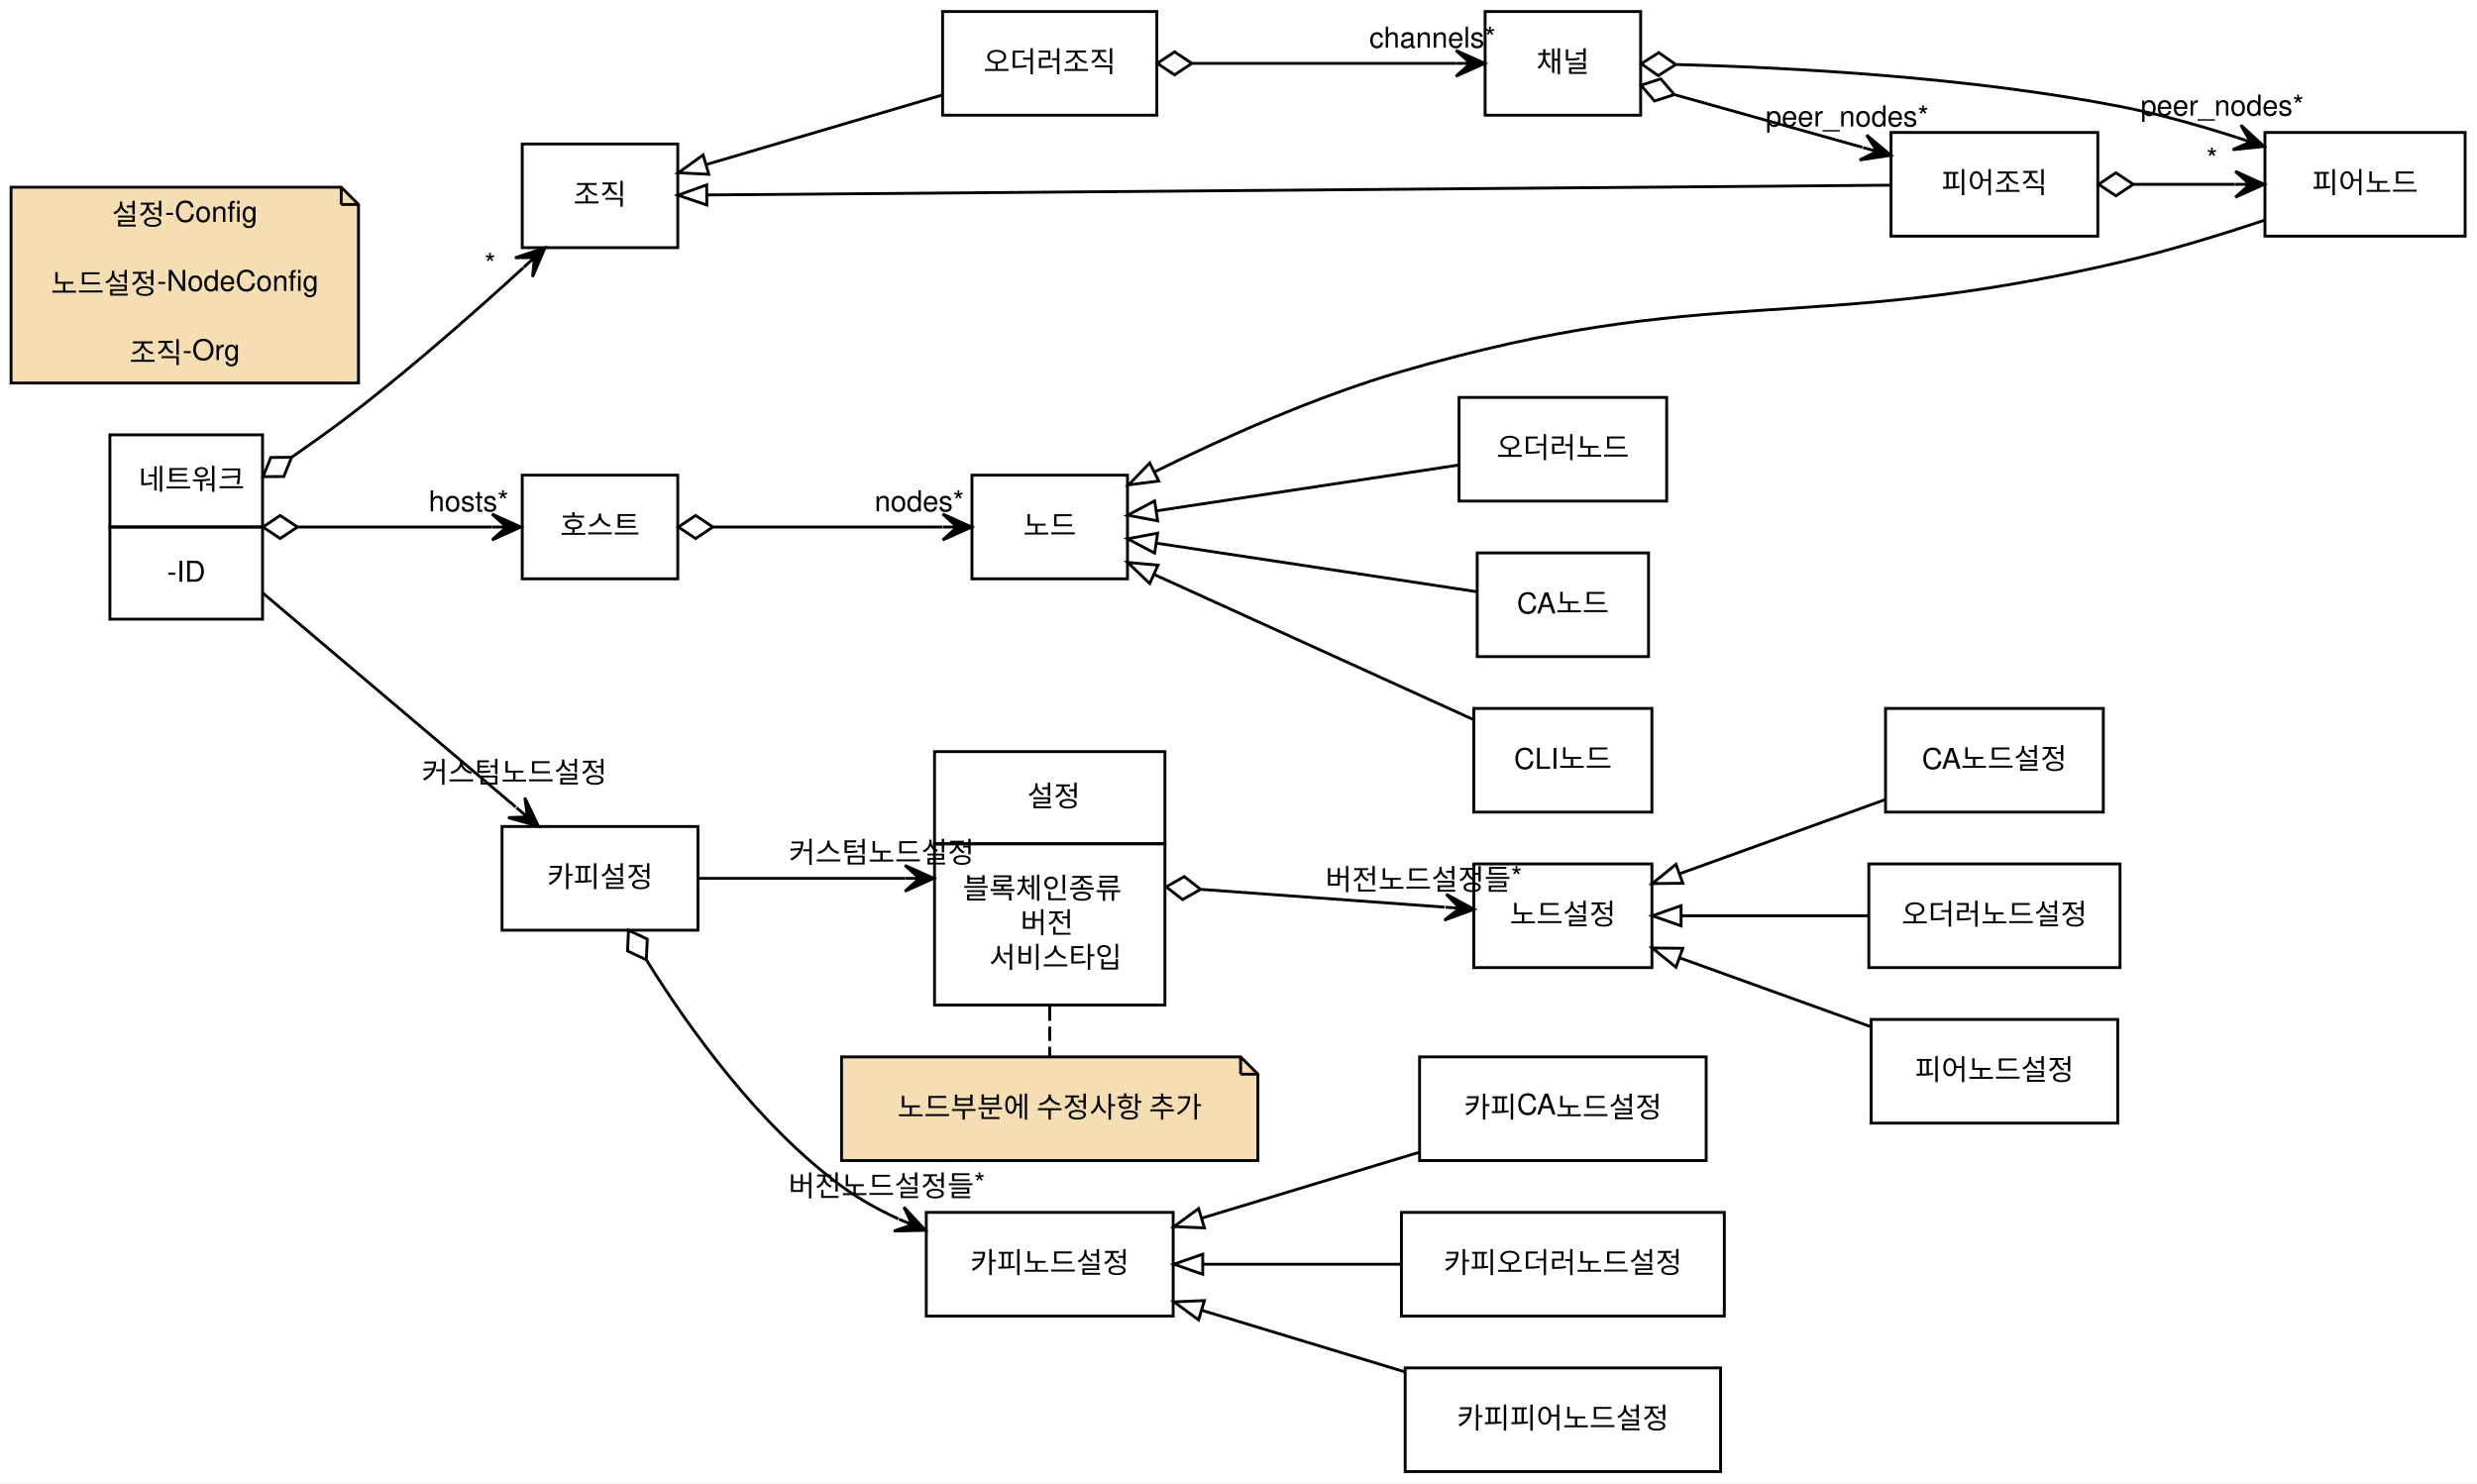
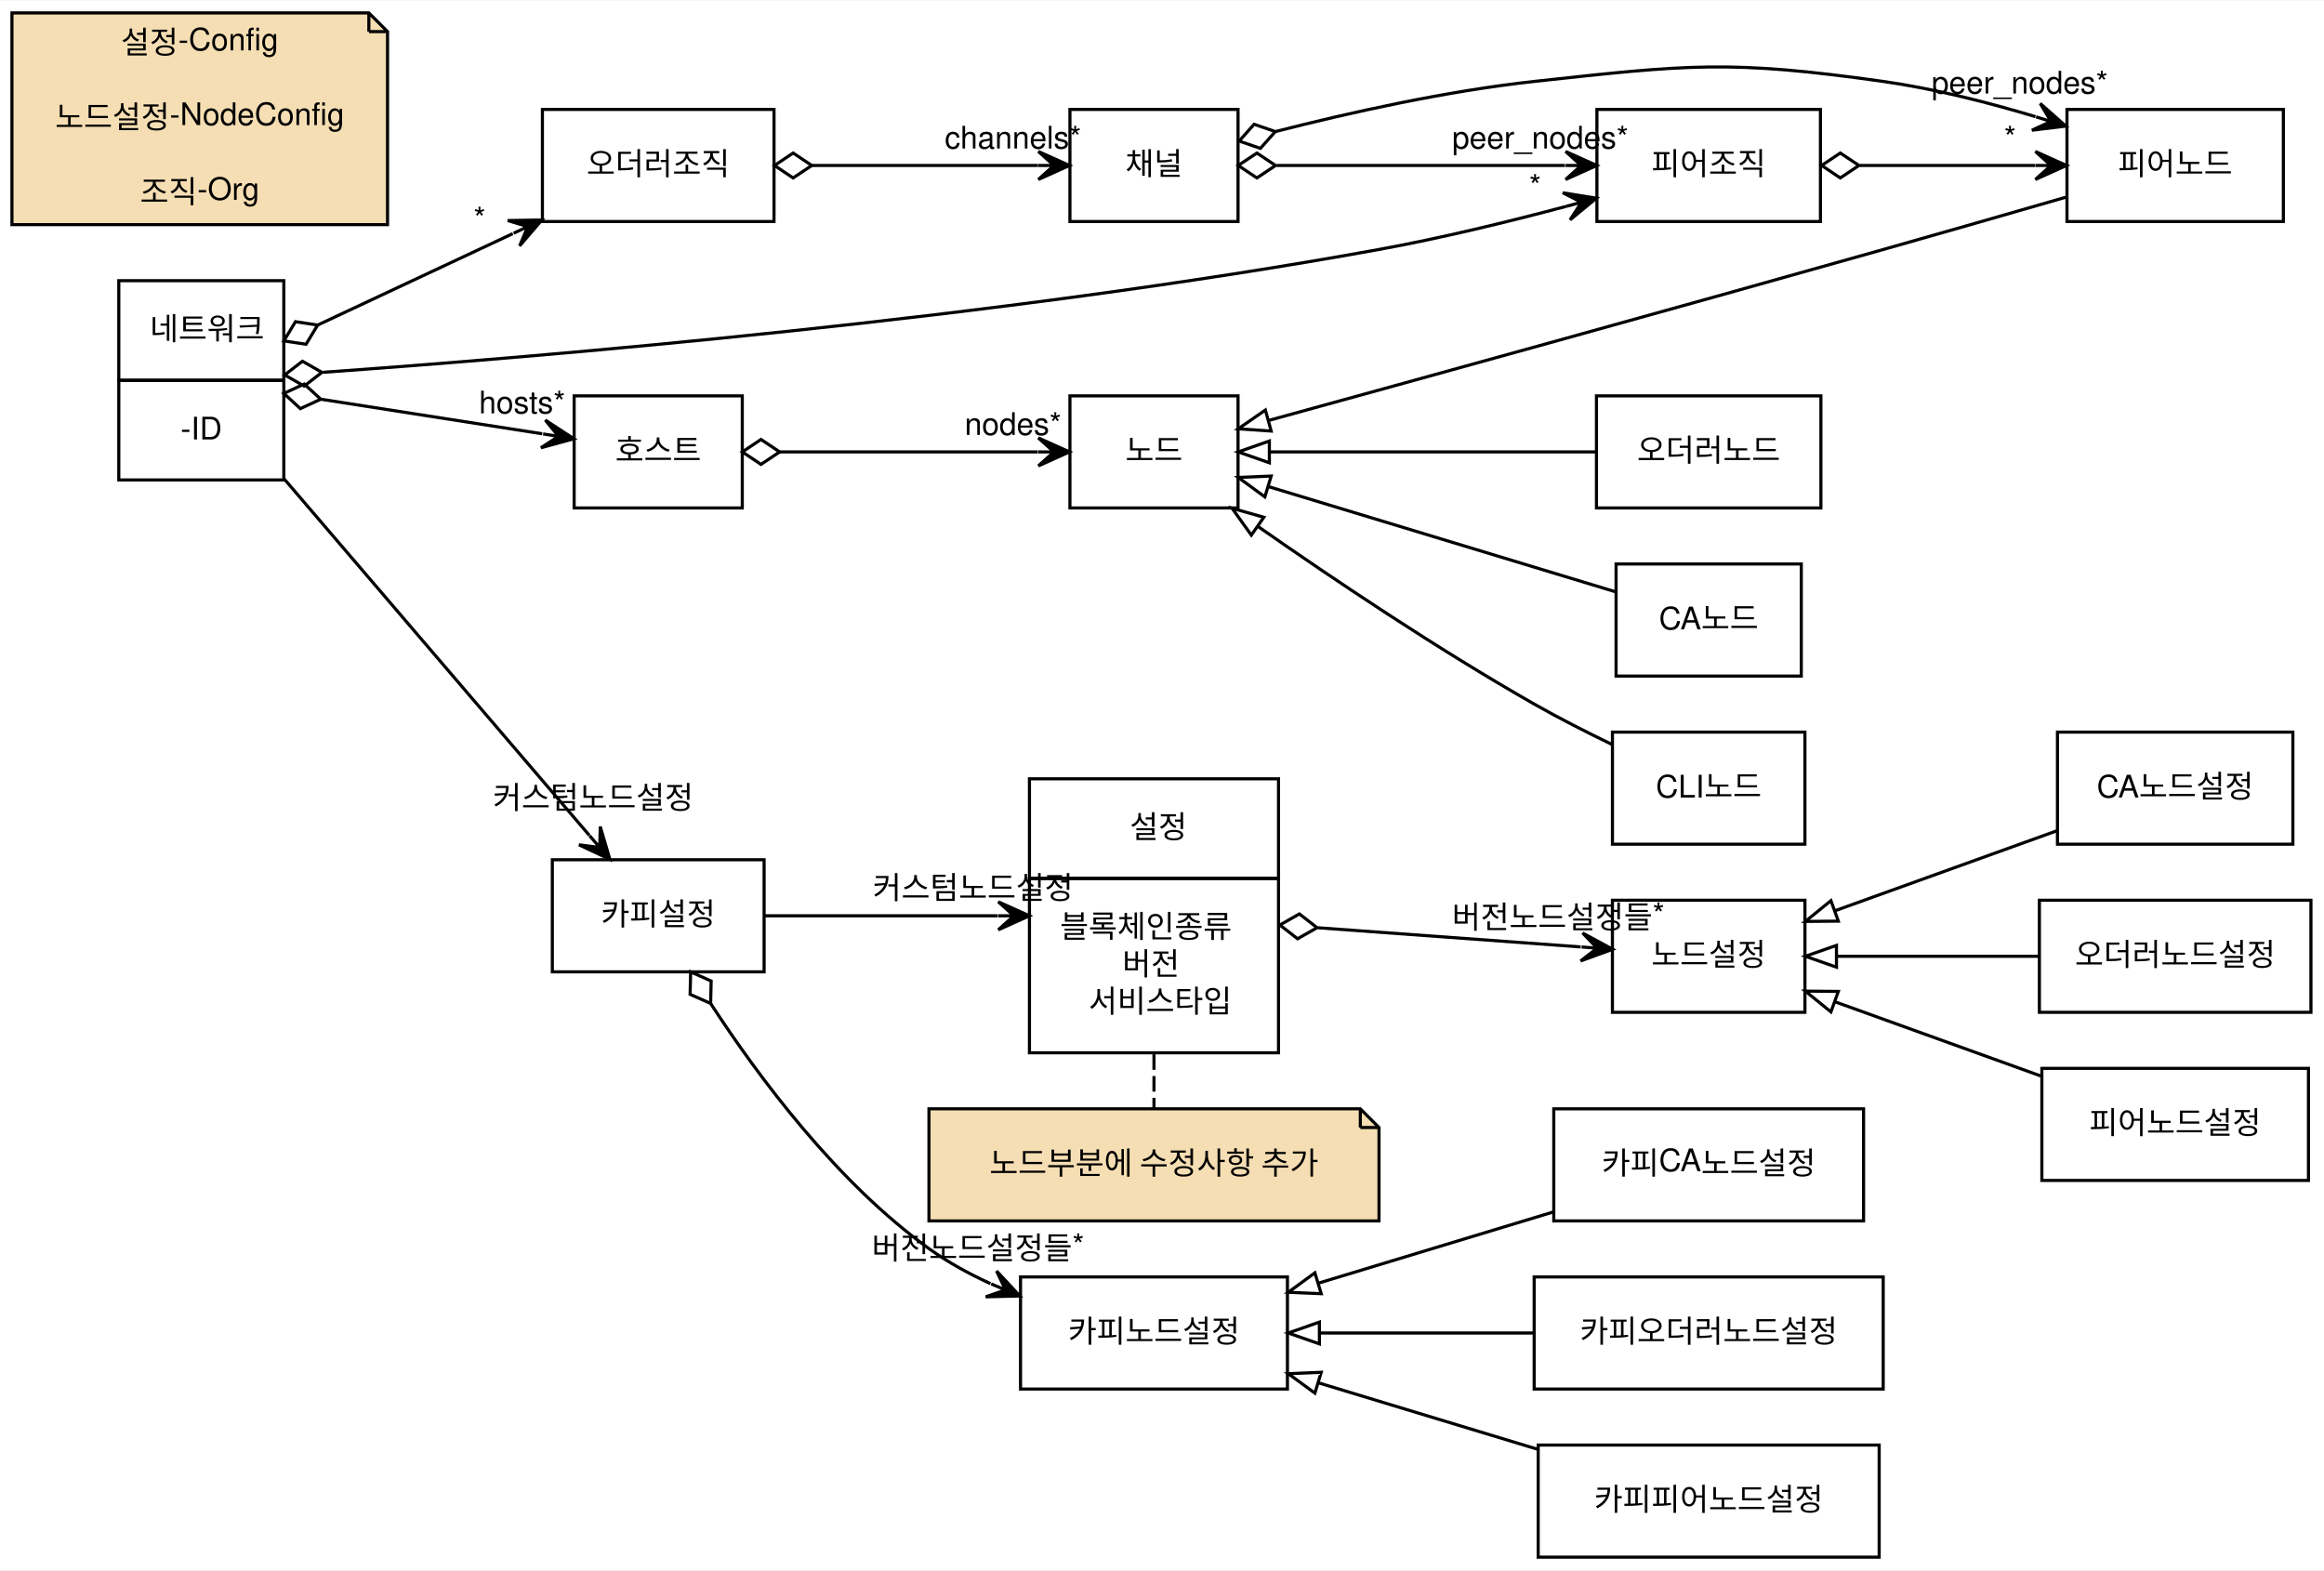
- <svg xmlns="http://www.w3.org/2000/svg" width="860pt" height="515pt" viewBox="0.00 0.00 860.01 515.00">
-   <g id="graph0" class="graph" transform="scale(1 1) rotate(0) translate(4 511)">
-     <polygon fill="#ffffff" stroke="transparent" points="-4,4 -4,-511 856.013,-511 856.013,4 -4,4" />
+ <svg xmlns="http://www.w3.org/2000/svg" width="746pt" height="504pt" viewBox="0.00 0.00 746.45 504.00">
+   <g id="graph0" class="graph" transform="scale(1 1) rotate(0) translate(4 500)">
+     <polygon fill="#ffffff" stroke="transparent" points="-4,4 -4,-500 742.45,-500 742.45,4 -4,4" />
    <g id="node1" class="node">
-       <polygon fill="none" stroke="#000000" points="34.158,-328 34.158,-360 87.158,-360 87.158,-328 34.158,-328" />
-       <text text-anchor="start" x="44.109" y="-341" font-family="Helvetica,sans-Serif" font-size="10.00" fill="#000000">네트워크</text>
-       <polygon fill="none" stroke="#000000" points="34.158,-296 34.158,-328 87.158,-328 87.158,-296 34.158,-296" />
-       <text text-anchor="start" x="53.995" y="-309" font-family="Helvetica,sans-Serif" font-size="10.00" fill="#000000">-ID</text>
+       <polygon fill="none" stroke="#000000" points="34.158,-378 34.158,-410 87.158,-410 87.158,-378 34.158,-378" />
+       <text text-anchor="start" x="44.109" y="-391" font-family="Helvetica,sans-Serif" font-size="10.00" fill="#000000">네트워크</text>
+       <polygon fill="none" stroke="#000000" points="34.158,-346 34.158,-378 87.158,-378 87.158,-346 34.158,-346" />
+       <text text-anchor="start" x="53.995" y="-359" font-family="Helvetica,sans-Serif" font-size="10.00" fill="#000000">-ID</text>
    </g>
    <g id="node2" class="node">
-       <polygon fill="none" stroke="#000000" points="231.321,-461 177.321,-461 177.321,-425 231.321,-425 231.321,-461" />
-       <text text-anchor="middle" x="204.321" y="-440" font-family="Helvetica,sans-Serif" font-size="10.00" fill="#000000">조직</text>
+       <polygon fill="none" stroke="#000000" points="244.609,-465 170.218,-465 170.218,-429 244.609,-429 244.609,-465" />
+       <text text-anchor="middle" x="207.413" y="-444" font-family="Helvetica,sans-Serif" font-size="10.00" fill="#000000">오더러조직</text>
+     </g>
+     <g id="edge1" class="edge">
+       <path fill="none" stroke="#000000" d="M98.156,-395.805C117.246,-404.75 140.548,-415.669 160.721,-425.121" />
+       <polygon fill="none" stroke="#000000" points="98.033,-395.747 90.903,-396.824 87.167,-390.656 94.297,-389.579 98.033,-395.747" />
+       <polygon fill="#000000" stroke="#000000" points="170.041,-429.488 159.076,-429.32 165.513,-427.366 160.985,-425.245 160.985,-425.245 160.985,-425.245 165.513,-427.366 162.895,-421.17 170.041,-429.488 170.041,-429.488" />
+       <text text-anchor="middle" x="150.041" y="-426.451" font-family="Helvetica,sans-Serif" font-size="10.00" fill="#000000">*</text>
+     </g>
+     <g id="node3" class="node">
+       <polygon fill="none" stroke="#000000" points="580.713,-465 508.915,-465 508.915,-429 580.713,-429 580.713,-465" />
+       <text text-anchor="middle" x="544.814" y="-444" font-family="Helvetica,sans-Serif" font-size="10.00" fill="#000000">피어조직</text>
+     </g>
+     <g id="edge2" class="edge">
+       <path fill="none" stroke="#000000" d="M99.818,-380.578C169.038,-385.482 316.221,-397.708 438.787,-420 458.747,-423.63 480.507,-428.931 499.091,-433.877" />
+       <polygon fill="none" stroke="#000000" points="99.405,-380.55 93.143,-384.125 87.434,-379.72 93.696,-376.144 99.405,-380.55" />
+       <polygon fill="#000000" stroke="#000000" points="508.775,-436.497 497.947,-438.229 503.948,-435.191 499.122,-433.885 499.122,-433.885 499.122,-433.885 503.948,-435.191 500.297,-429.541 508.775,-436.497 508.775,-436.497" />
+       <text text-anchor="middle" x="489.07" y="-436.921" font-family="Helvetica,sans-Serif" font-size="10.00" fill="#000000">*</text>
+     </g>
+     <g id="node6" class="node">
+       <polygon fill="none" stroke="#000000" points="234.413,-373 180.413,-373 180.413,-337 234.413,-337 234.413,-373" />
+       <text text-anchor="middle" x="207.413" y="-352" font-family="Helvetica,sans-Serif" font-size="10.00" fill="#000000">호스트</text>
+     </g>
+     <g id="edge7" class="edge">
+       <path fill="none" stroke="#000000" d="M99.076,-371.921C121.078,-368.485 148.443,-364.211 170.165,-360.818" />
+       <polygon fill="none" stroke="#000000" points="99.023,-371.93 93.712,-376.808 87.167,-373.781 92.478,-368.903 99.023,-371.93" />
+       <polygon fill="#000000" stroke="#000000" points="180.327,-359.231 171.141,-365.22 175.387,-360.002 170.447,-360.774 170.447,-360.774 170.447,-360.774 175.387,-360.002 169.752,-356.328 180.327,-359.231 180.327,-359.231" />
+       <text text-anchor="middle" x="163.722" y="-367.379" font-family="Helvetica,sans-Serif" font-size="10.00" fill="#000000">hosts*</text>
+     </g>
+     <g id="node9" class="node">
+       <polygon fill="none" stroke="#000000" points="241.423,-224 173.405,-224 173.405,-188 241.423,-188 241.423,-224" />
+       <text text-anchor="middle" x="207.413" y="-203" font-family="Helvetica,sans-Serif" font-size="10.00" fill="#000000">카피설정</text>
+     </g>
+     <g id="edge9" class="edge">
+       <path fill="none" stroke="#000000" d="M87.167,-346.452C115.368,-313.513 159.07,-262.467 185.296,-231.834" />
+       <polygon fill="#000000" stroke="#000000" points="191.885,-224.138 188.8,-234.661 188.633,-227.936 185.382,-231.734 185.382,-231.734 185.382,-231.734 188.633,-227.936 181.963,-228.807 191.885,-224.138 191.885,-224.138" />
+       <text text-anchor="middle" x="186.518" y="-240.404" font-family="Helvetica,sans-Serif" font-size="10.00" fill="#000000">커스텀노드설정</text>
+     </g>
+     <g id="node5" class="node">
+       <polygon fill="none" stroke="#000000" points="393.649,-465 339.649,-465 339.649,-429 393.649,-429 393.649,-465" />
+       <text text-anchor="middle" x="366.649" y="-444" font-family="Helvetica,sans-Serif" font-size="10.00" fill="#000000">채널</text>
+     </g>
+     <g id="edge4" class="edge">
+       <path fill="none" stroke="#000000" d="M256.824,-447C280.249,-447 307.77,-447 329.402,-447" />
+       <polygon fill="none" stroke="#000000" points="256.747,-447 250.747,-451 244.747,-447 250.747,-443 256.747,-447" />
+       <polygon fill="#000000" stroke="#000000" points="339.504,-447 329.504,-451.5 334.504,-447 329.504,-447 329.504,-447 329.504,-447 334.504,-447 329.504,-442.5 339.504,-447 339.504,-447" />
+       <text text-anchor="middle" x="321.378" y="-452.452" font-family="Helvetica,sans-Serif" font-size="10.00" fill="#000000">channels*</text>
+     </g>
+     <g id="node4" class="node">
+       <polygon fill="none" stroke="#000000" points="729.395,-465 659.896,-465 659.896,-429 729.395,-429 729.395,-465" />
+       <text text-anchor="middle" x="694.645" y="-444" font-family="Helvetica,sans-Serif" font-size="10.00" fill="#000000">피어노드</text>
    </g>
    <g id="edge3" class="edge">
-       <path fill="none" stroke="#000000" d="M97.256,-352.224C105.003,-357.575 113.028,-363.341 120.316,-369 140.237,-384.467 161.547,-403.268 177.719,-418.048" />
-       <polygon fill="none" stroke="#000000" points="97.242,-352.214 90.031,-352.151 87.316,-345.471 94.527,-345.534 97.242,-352.214" />
-       <polygon fill="#000000" stroke="#000000" points="185.216,-424.949 174.811,-421.488 181.537,-421.563 177.858,-418.177 177.858,-418.177 177.858,-418.177 181.537,-421.563 180.906,-414.866 185.216,-424.949 185.216,-424.949" />
-       <text text-anchor="middle" x="166.155" y="-415.893" font-family="Helvetica,sans-Serif" font-size="10.00" fill="#000000">*</text>
+       <path fill="none" stroke="#000000" d="M593.368,-447C611.452,-447 631.884,-447 649.637,-447" />
+       <polygon fill="none" stroke="#000000" points="593.084,-447 587.084,-451 581.084,-447 587.084,-443 593.084,-447" />
+       <polygon fill="#000000" stroke="#000000" points="659.741,-447 649.741,-451.5 654.741,-447 649.741,-447 649.741,-447 649.741,-447 654.741,-447 649.741,-442.5 659.741,-447 659.741,-447" />
+       <text text-anchor="middle" x="641.615" y="-452.452" font-family="Helvetica,sans-Serif" font-size="10.00" fill="#000000">*</text>
+     </g>
+     <g id="edge5" class="edge">
+       <path fill="none" stroke="#000000" d="M406.092,-447C433.443,-447 469.966,-447 498.67,-447" />
+       <polygon fill="none" stroke="#000000" points="405.708,-447 399.708,-451 393.708,-447 399.709,-443 405.708,-447" />
+       <polygon fill="#000000" stroke="#000000" points="508.86,-447 498.86,-451.5 503.86,-447 498.86,-447 498.86,-447 498.86,-447 503.86,-447 498.86,-442.5 508.86,-447 508.86,-447" />
+       <text text-anchor="middle" x="490.734" y="-452.452" font-family="Helvetica,sans-Serif" font-size="10.00" fill="#000000">peer_nodes*</text>
+     </g>
+     <g id="edge6" class="edge">
+       <path fill="none" stroke="#000000" d="M405.733,-457.916C429.527,-463.99 460.66,-470.928 488.787,-474 538.294,-479.407 551.527,-480.956 600.841,-474 617.084,-471.709 634.455,-467.29 649.778,-462.68" />
+       <polygon fill="none" stroke="#000000" points="405.621,-457.887 398.803,-460.234 394.014,-454.843 400.832,-452.496 405.621,-457.887" />
+       <polygon fill="#000000" stroke="#000000" points="659.52,-459.644 651.312,-466.916 654.746,-461.132 649.973,-462.62 649.973,-462.62 649.973,-462.62 654.746,-461.132 648.634,-458.324 659.52,-459.644 659.52,-459.644" />
+       <text text-anchor="middle" x="644.73" y="-470.107" font-family="Helvetica,sans-Serif" font-size="10.00" fill="#000000">peer_nodes*</text>
    </g>
    <g id="node7" class="node">
-       <polygon fill="none" stroke="#000000" points="231.321,-346 177.321,-346 177.321,-310 231.321,-310 231.321,-346" />
-       <text text-anchor="middle" x="204.321" y="-325" font-family="Helvetica,sans-Serif" font-size="10.00" fill="#000000">호스트</text>
+       <polygon fill="none" stroke="#000000" points="393.649,-373 339.649,-373 339.649,-337 393.649,-337 393.649,-373" />
+       <text text-anchor="middle" x="366.649" y="-352" font-family="Helvetica,sans-Serif" font-size="10.00" fill="#000000">노드</text>
    </g>
    <g id="edge8" class="edge">
-       <path fill="none" stroke="#000000" d="M99.43,-328C120.411,-328 146.107,-328 166.815,-328" />
-       <polygon fill="none" stroke="#000000" points="99.274,-328 93.274,-332 87.274,-328 93.274,-324 99.274,-328" />
-       <polygon fill="#000000" stroke="#000000" points="176.836,-328 166.836,-332.5 171.836,-328 166.836,-328 166.836,-328 166.836,-328 171.836,-328 166.836,-323.5 176.836,-328 176.836,-328" />
-       <text text-anchor="middle" x="158.71" y="-333.452" font-family="Helvetica,sans-Serif" font-size="10.00" fill="#000000">hosts*</text>
+       <path fill="none" stroke="#000000" d="M246.532,-355C271.793,-355 304.466,-355 329.357,-355" />
+       <polygon fill="none" stroke="#000000" points="246.426,-355 240.426,-359 234.426,-355 240.426,-351 246.426,-355" />
+       <polygon fill="#000000" stroke="#000000" points="339.504,-355 329.504,-359.5 334.504,-355 329.504,-355 329.504,-355 329.504,-355 334.504,-355 329.504,-350.5 339.504,-355 339.504,-355" />
+       <text text-anchor="middle" x="321.378" y="-360.452" font-family="Helvetica,sans-Serif" font-size="10.00" fill="#000000">nodes*</text>
+     </g>
+     <g id="edge21" class="edge">
+       <path fill="none" stroke="#000000" d="M403.568,-365.13C449.74,-377.826 531.194,-400.312 600.841,-420 620.247,-425.486 641.881,-431.706 659.478,-436.792" />
+       <polygon fill="none" stroke="#000000" points="404.288,-361.698 393.718,-362.423 402.433,-368.448 404.288,-361.698" />
+     </g>
+     <g id="node19" class="node">
+       <polygon fill="none" stroke="#000000" points="580.859,-373 508.769,-373 508.769,-337 580.859,-337 580.859,-373" />
+       <text text-anchor="middle" x="544.814" y="-352" font-family="Helvetica,sans-Serif" font-size="10.00" fill="#000000">오더러노드</text>
+     </g>
+     <g id="edge20" class="edge">
+       <path fill="none" stroke="#000000" d="M404.019,-355C434.767,-355 478.091,-355 508.536,-355" />
+       <polygon fill="none" stroke="#000000" points="403.709,-351.5 393.708,-355 403.708,-358.5 403.709,-351.5" />
+     </g>
+     <g id="node20" class="node">
+       <polygon fill="none" stroke="#000000" points="574.557,-319 515.071,-319 515.071,-283 574.557,-283 574.557,-319" />
+       <text text-anchor="middle" x="544.814" y="-298" font-family="Helvetica,sans-Serif" font-size="10.00" fill="#000000">CA노드</text>
+     </g>
+     <g id="edge22" class="edge">
+       <path fill="none" stroke="#000000" d="M403.425,-343.853C436.379,-333.865 484.12,-319.396 514.816,-310.092" />
+       <polygon fill="none" stroke="#000000" points="402.263,-340.548 393.708,-346.799 404.294,-347.247 402.263,-340.548" />
+     </g>
+     <g id="node21" class="node">
+       <polygon fill="none" stroke="#000000" points="575.726,-265 513.902,-265 513.902,-229 575.726,-229 575.726,-265" />
+       <text text-anchor="middle" x="544.814" y="-244" font-family="Helvetica,sans-Serif" font-size="10.00" fill="#000000">CLI노드</text>
+     </g>
+     <g id="edge23" class="edge">
+       <path fill="none" stroke="#000000" d="M400.174,-330.968C424.284,-314.135 457.865,-291.595 488.787,-274 496.764,-269.461 505.62,-264.96 513.893,-260.971" />
+       <polygon fill="none" stroke="#000000" points="397.913,-328.279 391.742,-336.892 401.937,-334.007 397.913,-328.279" />
+     </g>
+     <g id="node8" class="node">
+       <polygon fill="none" stroke="#000000" points="326.649,-218 326.649,-250 406.649,-250 406.649,-218 326.649,-218" />
+       <text text-anchor="start" x="358.867" y="-231" font-family="Helvetica,sans-Serif" font-size="10.00" fill="#000000">설정</text>
+       <polygon fill="none" stroke="#000000" points="326.649,-162 326.649,-218 406.649,-218 406.649,-162 326.649,-162" />
+       <text text-anchor="start" x="336.448" y="-199" font-family="Helvetica,sans-Serif" font-size="10.00" fill="#000000">블록체인종류</text>
+       <text text-anchor="start" x="356.487" y="-187" font-family="Helvetica,sans-Serif" font-size="10.00" fill="#000000">버전</text>
+       <text text-anchor="start" x="345.651" y="-175" font-family="Helvetica,sans-Serif" font-size="10.00" fill="#000000">서비스타입</text>
+     </g>
+     <g id="node11" class="node">
+       <polygon fill="none" stroke="#000000" points="575.733,-211 513.895,-211 513.895,-175 575.733,-175 575.733,-211" />
+       <text text-anchor="middle" x="544.814" y="-190" font-family="Helvetica,sans-Serif" font-size="10.00" fill="#000000">노드설정</text>
+     </g>
+     <g id="edge12" class="edge">
+       <path fill="none" stroke="#000000" d="M419.361,-202.154C446.312,-200.187 478.625,-197.829 503.707,-195.999" />
+       <polygon fill="none" stroke="#000000" points="419.046,-202.177 413.353,-206.603 407.077,-203.05 412.77,-198.624 419.046,-202.177" />
+       <polygon fill="#000000" stroke="#000000" points="513.977,-195.25 504.331,-200.466 508.99,-195.614 504.004,-195.978 504.004,-195.978 504.004,-195.978 508.99,-195.614 503.676,-191.49 513.977,-195.25 513.977,-195.25" />
+       <text text-anchor="middle" x="496.514" y="-201.999" font-family="Helvetica,sans-Serif" font-size="10.00" fill="#000000">버전노드설정들*</text>
+     </g>
+     <g id="node12" class="node">
+       <polygon fill="#f5deb3" stroke="#000000" points="432.925,-144 294.373,-144 294.373,-108 438.925,-108 438.925,-138 432.925,-144" />
+       <polyline fill="none" stroke="#000000" points="432.925,-144 432.925,-138 " />
+       <polyline fill="none" stroke="#000000" points="438.925,-138 432.925,-138 " />
+       <text text-anchor="middle" x="366.649" y="-123" font-family="Helvetica,sans-Serif" font-size="10.00" fill="#000000">노드부분에 수정사항 추가</text>
+     </g>
+     <g id="edge13" class="edge">
+       <path fill="none" stroke="#000000" stroke-dasharray="5,2" d="M366.649,-161.527C366.649,-155.727 366.649,-149.926 366.649,-144.125" />
+     </g>
+     <g id="edge11" class="edge">
+       <path fill="none" stroke="#000000" d="M241.573,-206C263.403,-206 292.089,-206 316.481,-206" />
+       <polygon fill="#000000" stroke="#000000" points="326.64,-206 316.64,-210.5 321.64,-206 316.64,-206 316.64,-206 316.64,-206 321.64,-206 316.64,-201.5 326.64,-206 326.64,-206" />
+       <text text-anchor="middle" x="308.514" y="-211.452" font-family="Helvetica,sans-Serif" font-size="10.00" fill="#000000">커스텀노드설정</text>
    </g>
    <g id="node10" class="node">
-       <polygon fill="none" stroke="#000000" points="238.329,-224 170.311,-224 170.311,-188 238.329,-188 238.329,-224" />
-       <text text-anchor="middle" x="204.321" y="-203" font-family="Helvetica,sans-Serif" font-size="10.00" fill="#000000">카피설정</text>
+       <polygon fill="none" stroke="#000000" points="409.512,-90 323.786,-90 323.786,-54 409.512,-54 409.512,-90" />
+       <text text-anchor="middle" x="366.649" y="-69" font-family="Helvetica,sans-Serif" font-size="10.00" fill="#000000">카피노드설정</text>
    </g>
    <g id="edge10" class="edge">
-       <path fill="none" stroke="#000000" d="M87.274,-305.053C112.297,-283.876 149.358,-252.513 175.046,-230.774" />
-       <polygon fill="#000000" stroke="#000000" points="182.957,-224.079 178.23,-233.975 179.14,-227.31 175.323,-230.539 175.323,-230.539 175.323,-230.539 179.14,-227.31 172.416,-227.104 182.957,-224.079 182.957,-224.079" />
-       <text text-anchor="middle" x="174.58" y="-239.241" font-family="Helvetica,sans-Serif" font-size="10.00" fill="#000000">커스텀노드설정</text>
-     </g>
-     <g id="node3" class="node">
-       <polygon fill="none" stroke="#000000" points="397.658,-507 323.268,-507 323.268,-471 397.658,-471 397.658,-507" />
-       <text text-anchor="middle" x="360.463" y="-486" font-family="Helvetica,sans-Serif" font-size="10.00" fill="#000000">오더러조직</text>
-     </g>
-     <g id="edge1" class="edge">
-       <path fill="none" stroke="#000000" d="M241.276,-453.887C266.045,-461.184 298.539,-470.757 323.342,-478.064" />
-       <polygon fill="none" stroke="#000000" points="242.1,-450.481 231.518,-451.013 240.122,-457.196 242.1,-450.481" />
-     </g>
-     <g id="node4" class="node">
-       <polygon fill="none" stroke="#000000" points="724.359,-465 652.56,-465 652.56,-429 724.359,-429 724.359,-465" />
-       <text text-anchor="middle" x="688.46" y="-444" font-family="Helvetica,sans-Serif" font-size="10.00" fill="#000000">피어조직</text>
-     </g>
-     <g id="edge2" class="edge">
-       <path fill="none" stroke="#000000" d="M241.457,-443.307C331.945,-444.054 562.94,-445.963 652.352,-446.702" />
-       <polygon fill="none" stroke="#000000" points="241.416,-439.807 231.387,-443.224 241.358,-446.806 241.416,-439.807" />
-     </g>
-     <g id="node6" class="node">
-       <polygon fill="none" stroke="#000000" points="565.628,-507 511.628,-507 511.628,-471 565.628,-471 565.628,-507" />
-       <text text-anchor="middle" x="538.628" y="-486" font-family="Helvetica,sans-Serif" font-size="10.00" fill="#000000">채널</text>
-     </g>
-     <g id="edge5" class="edge">
-       <path fill="none" stroke="#000000" d="M409.901,-489C438.88,-489 474.891,-489 501.449,-489" />
-       <polygon fill="none" stroke="#000000" points="409.812,-489 403.812,-493 397.812,-489 403.812,-485 409.812,-489" />
-       <polygon fill="#000000" stroke="#000000" points="511.488,-489 501.488,-493.5 506.488,-489 501.488,-489 501.488,-489 501.488,-489 506.488,-489 501.488,-484.5 511.488,-489 511.488,-489" />
-       <text text-anchor="middle" x="493.361" y="-494.452" font-family="Helvetica,sans-Serif" font-size="10.00" fill="#000000">channels*</text>
-     </g>
-     <g id="node5" class="node">
-       <polygon fill="none" stroke="#000000" points="851.888,-465 782.389,-465 782.389,-429 851.888,-429 851.888,-465" />
-       <text text-anchor="middle" x="817.139" y="-444" font-family="Helvetica,sans-Serif" font-size="10.00" fill="#000000">피어노드</text>
-     </g>
-     <g id="edge4" class="edge">
-       <path fill="none" stroke="#000000" d="M736.899,-447C748.402,-447 760.629,-447 771.979,-447" />
-       <polygon fill="none" stroke="#000000" points="736.646,-447 730.646,-451 724.646,-447 730.646,-443 736.646,-447" />
-       <polygon fill="#000000" stroke="#000000" points="782.111,-447 772.111,-451.5 777.111,-447 772.111,-447 772.111,-447 772.111,-447 777.111,-447 772.111,-442.5 782.111,-447 782.111,-447" />
-       <text text-anchor="middle" x="763.984" y="-452.452" font-family="Helvetica,sans-Serif" font-size="10.00" fill="#000000">*</text>
-     </g>
-     <g id="edge6" class="edge">
-       <path fill="none" stroke="#000000" d="M577.589,-478.079C597.485,-472.502 621.816,-465.681 642.61,-459.852" />
-       <polygon fill="none" stroke="#000000" points="577.316,-478.155 572.618,-483.626 565.761,-481.394 570.459,-475.923 577.316,-478.155" />
-       <polygon fill="#000000" stroke="#000000" points="652.5,-457.08 644.085,-464.112 647.685,-458.43 642.871,-459.779 642.871,-459.779 642.871,-459.779 647.685,-458.43 641.656,-455.446 652.5,-457.08 652.5,-457.08" />
-       <text text-anchor="middle" x="637.328" y="-467.111" font-family="Helvetica,sans-Serif" font-size="10.00" fill="#000000">peer_nodes*</text>
-     </g>
-     <g id="edge7" class="edge">
-       <path fill="none" stroke="#000000" d="M578.024,-488.599C617.404,-487.58 679.522,-484.288 732.264,-474 745.567,-471.405 759.711,-467.421 772.56,-463.305" />
-       <polygon fill="none" stroke="#000000" points="577.829,-488.604 571.917,-492.731 565.832,-488.861 571.745,-484.733 577.829,-488.604" />
-       <polygon fill="#000000" stroke="#000000" points="782.098,-460.151 774.016,-467.563 777.351,-461.721 772.604,-463.29 772.604,-463.29 772.604,-463.29 777.351,-461.721 771.191,-459.018 782.098,-460.151 782.098,-460.151" />
-       <text text-anchor="middle" x="767.542" y="-470.866" font-family="Helvetica,sans-Serif" font-size="10.00" fill="#000000">peer_nodes*</text>
-     </g>
-     <g id="node8" class="node">
-       <polygon fill="none" stroke="#000000" points="387.463,-346 333.463,-346 333.463,-310 387.463,-310 387.463,-346" />
-       <text text-anchor="middle" x="360.463" y="-325" font-family="Helvetica,sans-Serif" font-size="10.00" fill="#000000">노드</text>
-     </g>
-     <g id="edge9" class="edge">
-       <path fill="none" stroke="#000000" d="M243.679,-328C268.063,-328 299.194,-328 323.181,-328" />
-       <polygon fill="none" stroke="#000000" points="243.518,-328 237.518,-332 231.518,-328 237.518,-324 243.518,-328" />
-       <polygon fill="#000000" stroke="#000000" points="333.315,-328 323.315,-332.5 328.315,-328 323.315,-328 323.315,-328 323.315,-328 328.315,-328 323.315,-323.5 333.315,-328 333.315,-328" />
-       <text text-anchor="middle" x="315.189" y="-333.452" font-family="Helvetica,sans-Serif" font-size="10.00" fill="#000000">nodes*</text>
-     </g>
-     <g id="edge22" class="edge">
-       <path fill="none" stroke="#000000" d="M396.82,-347.13C420.619,-358.877 452.734,-373.293 482.601,-382 590.355,-413.413 622.968,-394.464 732.264,-420 748.978,-423.905 767.154,-429.5 782.383,-434.585" />
-       <polygon fill="none" stroke="#000000" points="398.315,-343.964 387.807,-342.612 395.178,-350.222 398.315,-343.964" />
-     </g>
-     <g id="node20" class="node">
-       <polygon fill="none" stroke="#000000" points="574.673,-373 502.583,-373 502.583,-337 574.673,-337 574.673,-373" />
-       <text text-anchor="middle" x="538.628" y="-352" font-family="Helvetica,sans-Serif" font-size="10.00" fill="#000000">오더러노드</text>
-     </g>
-     <g id="edge21" class="edge">
-       <path fill="none" stroke="#000000" d="M397.43,-333.602C428.203,-338.266 471.772,-344.868 502.351,-349.502" />
-       <polygon fill="none" stroke="#000000" points="397.934,-330.139 387.522,-332.101 396.885,-337.06 397.934,-330.139" />
-     </g>
-     <g id="node21" class="node">
-       <polygon fill="none" stroke="#000000" points="568.371,-319 508.885,-319 508.885,-283 568.371,-283 568.371,-319" />
-       <text text-anchor="middle" x="538.628" y="-298" font-family="Helvetica,sans-Serif" font-size="10.00" fill="#000000">CA노드</text>
-     </g>
-     <g id="edge23" class="edge">
-       <path fill="none" stroke="#000000" d="M397.666,-322.362C430.604,-317.37 478.067,-310.178 508.63,-305.546" />
-       <polygon fill="none" stroke="#000000" points="396.885,-318.94 387.522,-323.899 397.934,-325.861 396.885,-318.94" />
+       <path fill="none" stroke="#000000" d="M224.291,-177.772C239.859,-153.871 264.987,-120.205 294.511,-99 300.485,-94.71 307.221,-91.016 314.117,-87.862" />
+       <polygon fill="none" stroke="#000000" points="224.245,-177.845 224.417,-185.054 217.829,-187.987 217.656,-180.778 224.245,-177.845" />
+       <polygon fill="#000000" stroke="#000000" points="323.563,-83.889 316.09,-91.914 318.954,-85.827 314.345,-87.766 314.345,-87.766 314.345,-87.766 318.954,-85.827 312.6,-83.618 323.563,-83.889 323.563,-83.889" />
+       <text text-anchor="middle" x="310.132" y="-95.708" font-family="Helvetica,sans-Serif" font-size="10.00" fill="#000000">버전노드설정들*</text>
+     </g>
+     <g id="node16" class="node">
+       <polygon fill="none" stroke="#000000" points="594.565,-144 495.063,-144 495.063,-108 594.565,-108 594.565,-144" />
+       <text text-anchor="middle" x="544.814" y="-123" font-family="Helvetica,sans-Serif" font-size="10.00" fill="#000000">카피CA노드설정</text>
+     </g>
+     <g id="edge17" class="edge">
+       <path fill="none" stroke="#000000" d="M419.378,-87.982C443.24,-95.214 471.301,-103.719 494.826,-110.849" />
+       <polygon fill="none" stroke="#000000" points="420.363,-84.623 409.778,-85.072 418.333,-91.322 420.363,-84.623" />
+     </g>
+     <g id="node17" class="node">
+       <polygon fill="none" stroke="#000000" points="600.868,-90 488.76,-90 488.76,-54 600.868,-54 600.868,-90" />
+       <text text-anchor="middle" x="544.814" y="-69" font-family="Helvetica,sans-Serif" font-size="10.00" fill="#000000">카피오더러노드설정</text>
+     </g>
+     <g id="edge18" class="edge">
+       <path fill="none" stroke="#000000" d="M419.802,-72C441.495,-72 466.604,-72 488.602,-72" />
+       <polygon fill="none" stroke="#000000" points="419.778,-68.5 409.778,-72 419.778,-75.5 419.778,-68.5" />
+     </g>
+     <g id="node18" class="node">
+       <polygon fill="none" stroke="#000000" points="599.572,-36 490.056,-36 490.056,0 599.572,0 599.572,-36" />
+       <text text-anchor="middle" x="544.814" y="-15" font-family="Helvetica,sans-Serif" font-size="10.00" fill="#000000">카피피어노드설정</text>
+     </g>
+     <g id="edge19" class="edge">
+       <path fill="none" stroke="#000000" d="M419.382,-56.017C441.607,-49.281 467.476,-41.44 489.928,-34.636" />
+       <polygon fill="none" stroke="#000000" points="418.333,-52.678 409.778,-58.928 420.363,-59.377 418.333,-52.678" />
+     </g>
+     <g id="node13" class="node">
+       <polygon fill="none" stroke="#000000" points="732.452,-265 656.839,-265 656.839,-229 732.452,-229 732.452,-265" />
+       <text text-anchor="middle" x="694.645" y="-244" font-family="Helvetica,sans-Serif" font-size="10.00" fill="#000000">CA노드설정</text>
+     </g>
+     <g id="edge14" class="edge">
+       <path fill="none" stroke="#000000" d="M585.35,-207.609C607.568,-215.617 634.938,-225.481 656.731,-233.335" />
+       <polygon fill="none" stroke="#000000" points="586.454,-204.287 575.859,-204.189 584.08,-210.872 586.454,-204.287" />
+     </g>
+     <g id="node14" class="node">
+       <polygon fill="none" stroke="#000000" points="738.255,-211 651.036,-211 651.036,-175 738.255,-175 738.255,-211" />
+       <text text-anchor="middle" x="694.645" y="-190" font-family="Helvetica,sans-Serif" font-size="10.00" fill="#000000">오더러노드설정</text>
+     </g>
+     <g id="edge15" class="edge">
+       <path fill="none" stroke="#000000" d="M585.975,-193C606.117,-193 630.374,-193 650.856,-193" />
+       <polygon fill="none" stroke="#000000" points="585.859,-189.5 575.859,-193 585.859,-196.5 585.859,-189.5" />
+     </g>
+     <g id="node15" class="node">
+       <polygon fill="none" stroke="#000000" points="737.459,-157 651.832,-157 651.832,-121 737.459,-121 737.459,-157" />
+       <text text-anchor="middle" x="694.645" y="-136" font-family="Helvetica,sans-Serif" font-size="10.00" fill="#000000">피어노드설정</text>
+     </g>
+     <g id="edge16" class="edge">
+       <path fill="none" stroke="#000000" d="M585.54,-178.322C606.046,-170.932 630.904,-161.973 651.71,-154.474" />
+       <polygon fill="none" stroke="#000000" points="584.08,-175.128 575.859,-181.811 586.454,-181.713 584.08,-175.128" />
    </g>
    <g id="node22" class="node">
-       <polygon fill="none" stroke="#000000" points="569.54,-265 507.716,-265 507.716,-229 569.54,-229 569.54,-265" />
-       <text text-anchor="middle" x="538.628" y="-244" font-family="Helvetica,sans-Serif" font-size="10.00" fill="#000000">CLI노드</text>
-     </g>
-     <g id="edge24" class="edge">
-       <path fill="none" stroke="#000000" d="M396.727,-311.513C429.372,-296.671 476.831,-275.095 507.715,-261.054" />
-       <polygon fill="none" stroke="#000000" points="395.177,-308.373 387.522,-315.698 398.074,-314.745 395.177,-308.373" />
-     </g>
-     <g id="node9" class="node">
-       <polygon fill="none" stroke="#000000" points="320.463,-218 320.463,-250 400.463,-250 400.463,-218 320.463,-218" />
-       <text text-anchor="start" x="352.681" y="-231" font-family="Helvetica,sans-Serif" font-size="10.00" fill="#000000">설정</text>
-       <polygon fill="none" stroke="#000000" points="320.463,-162 320.463,-218 400.463,-218 400.463,-162 320.463,-162" />
-       <text text-anchor="start" x="330.262" y="-199" font-family="Helvetica,sans-Serif" font-size="10.00" fill="#000000">블록체인종류</text>
-       <text text-anchor="start" x="350.301" y="-187" font-family="Helvetica,sans-Serif" font-size="10.00" fill="#000000">버전</text>
-       <text text-anchor="start" x="339.466" y="-175" font-family="Helvetica,sans-Serif" font-size="10.00" fill="#000000">서비스타입</text>
-     </g>
-     <g id="node12" class="node">
-       <polygon fill="none" stroke="#000000" points="569.547,-211 507.709,-211 507.709,-175 569.547,-175 569.547,-211" />
-       <text text-anchor="middle" x="538.628" y="-190" font-family="Helvetica,sans-Serif" font-size="10.00" fill="#000000">노드설정</text>
-     </g>
-     <g id="edge13" class="edge">
-       <path fill="none" stroke="#000000" d="M413.175,-202.154C440.126,-200.187 472.439,-197.829 497.521,-195.999" />
-       <polygon fill="none" stroke="#000000" points="412.86,-202.177 407.167,-206.603 400.891,-203.05 406.584,-198.624 412.86,-202.177" />
-       <polygon fill="#000000" stroke="#000000" points="507.791,-195.25 498.145,-200.466 502.804,-195.614 497.818,-195.978 497.818,-195.978 497.818,-195.978 502.804,-195.614 497.49,-191.49 507.791,-195.25 507.791,-195.25" />
-       <text text-anchor="middle" x="490.328" y="-201.999" font-family="Helvetica,sans-Serif" font-size="10.00" fill="#000000">버전노드설정들*</text>
-     </g>
-     <g id="node13" class="node">
-       <polygon fill="#f5deb3" stroke="#000000" points="426.739,-144 288.187,-144 288.187,-108 432.739,-108 432.739,-138 426.739,-144" />
-       <polyline fill="none" stroke="#000000" points="426.739,-144 426.739,-138 " />
-       <polyline fill="none" stroke="#000000" points="432.739,-138 426.739,-138 " />
-       <text text-anchor="middle" x="360.463" y="-123" font-family="Helvetica,sans-Serif" font-size="10.00" fill="#000000">노드부분에 수정사항 추가</text>
-     </g>
-     <g id="edge14" class="edge">
-       <path fill="none" stroke="#000000" stroke-dasharray="5,2" d="M360.463,-161.527C360.463,-155.727 360.463,-149.926 360.463,-144.125" />
-     </g>
-     <g id="edge12" class="edge">
-       <path fill="none" stroke="#000000" d="M238.587,-206C259.544,-206 286.728,-206 310.104,-206" />
-       <polygon fill="#000000" stroke="#000000" points="320.199,-206 310.199,-210.5 315.199,-206 310.199,-206 310.199,-206 310.199,-206 315.199,-206 310.199,-201.5 320.199,-206 320.199,-206" />
-       <text text-anchor="middle" x="302.072" y="-211.452" font-family="Helvetica,sans-Serif" font-size="10.00" fill="#000000">커스텀노드설정</text>
-     </g>
-     <g id="node11" class="node">
-       <polygon fill="none" stroke="#000000" points="403.326,-90 317.6,-90 317.6,-54 403.326,-54 403.326,-90" />
-       <text text-anchor="middle" x="360.463" y="-69" font-family="Helvetica,sans-Serif" font-size="10.00" fill="#000000">카피노드설정</text>
-     </g>
-     <g id="edge11" class="edge">
-       <path fill="none" stroke="#000000" d="M220.577,-177.428C235.466,-153.534 259.53,-120.069 288.325,-99 294.261,-94.657 300.976,-90.934 307.861,-87.765" />
-       <polygon fill="none" stroke="#000000" points="220.413,-177.699 220.736,-184.903 214.21,-187.972 213.887,-180.769 220.413,-177.699" />
-       <polygon fill="#000000" stroke="#000000" points="317.298,-83.78 309.836,-91.815 312.692,-85.725 308.086,-87.67 308.086,-87.67 308.086,-87.67 312.692,-85.725 306.336,-83.524 317.298,-83.78 317.298,-83.78" />
-       <text text-anchor="middle" x="303.887" y="-95.617" font-family="Helvetica,sans-Serif" font-size="10.00" fill="#000000">버전노드설정들*</text>
-     </g>
-     <g id="node17" class="node">
-       <polygon fill="none" stroke="#000000" points="588.379,-144 488.877,-144 488.877,-108 588.379,-108 588.379,-144" />
-       <text text-anchor="middle" x="538.628" y="-123" font-family="Helvetica,sans-Serif" font-size="10.00" fill="#000000">카피CA노드설정</text>
-     </g>
-     <g id="edge18" class="edge">
-       <path fill="none" stroke="#000000" d="M413.192,-87.982C437.054,-95.214 465.115,-103.719 488.64,-110.849" />
-       <polygon fill="none" stroke="#000000" points="414.177,-84.623 403.592,-85.072 412.147,-91.322 414.177,-84.623" />
-     </g>
-     <g id="node18" class="node">
-       <polygon fill="none" stroke="#000000" points="594.682,-90 482.574,-90 482.574,-54 594.682,-54 594.682,-90" />
-       <text text-anchor="middle" x="538.628" y="-69" font-family="Helvetica,sans-Serif" font-size="10.00" fill="#000000">카피오더러노드설정</text>
-     </g>
-     <g id="edge19" class="edge">
-       <path fill="none" stroke="#000000" d="M413.616,-72C435.309,-72 460.418,-72 482.416,-72" />
-       <polygon fill="none" stroke="#000000" points="413.592,-68.5 403.592,-72 413.592,-75.5 413.592,-68.5" />
-     </g>
-     <g id="node19" class="node">
-       <polygon fill="none" stroke="#000000" points="593.386,-36 483.87,-36 483.87,0 593.386,0 593.386,-36" />
-       <text text-anchor="middle" x="538.628" y="-15" font-family="Helvetica,sans-Serif" font-size="10.00" fill="#000000">카피피어노드설정</text>
-     </g>
-     <g id="edge20" class="edge">
-       <path fill="none" stroke="#000000" d="M413.196,-56.017C435.421,-49.281 461.29,-41.44 483.742,-34.636" />
-       <polygon fill="none" stroke="#000000" points="412.147,-52.678 403.592,-58.928 414.177,-59.377 412.147,-52.678" />
-     </g>
-     <g id="node14" class="node">
-       <polygon fill="none" stroke="#000000" points="726.266,-265 650.653,-265 650.653,-229 726.266,-229 726.266,-265" />
-       <text text-anchor="middle" x="688.46" y="-244" font-family="Helvetica,sans-Serif" font-size="10.00" fill="#000000">CA노드설정</text>
-     </g>
-     <g id="edge15" class="edge">
-       <path fill="none" stroke="#000000" d="M579.164,-207.609C601.382,-215.617 628.752,-225.481 650.545,-233.335" />
-       <polygon fill="none" stroke="#000000" points="580.268,-204.287 569.673,-204.189 577.894,-210.872 580.268,-204.287" />
-     </g>
-     <g id="node15" class="node">
-       <polygon fill="none" stroke="#000000" points="732.069,-211 644.85,-211 644.85,-175 732.069,-175 732.069,-211" />
-       <text text-anchor="middle" x="688.46" y="-190" font-family="Helvetica,sans-Serif" font-size="10.00" fill="#000000">오더러노드설정</text>
-     </g>
-     <g id="edge16" class="edge">
-       <path fill="none" stroke="#000000" d="M579.789,-193C599.931,-193 624.188,-193 644.67,-193" />
-       <polygon fill="none" stroke="#000000" points="579.673,-189.5 569.673,-193 579.673,-196.5 579.673,-189.5" />
-     </g>
-     <g id="node16" class="node">
-       <polygon fill="none" stroke="#000000" points="731.273,-157 645.646,-157 645.646,-121 731.273,-121 731.273,-157" />
-       <text text-anchor="middle" x="688.46" y="-136" font-family="Helvetica,sans-Serif" font-size="10.00" fill="#000000">피어노드설정</text>
-     </g>
-     <g id="edge17" class="edge">
-       <path fill="none" stroke="#000000" d="M579.354,-178.322C599.86,-170.932 624.718,-161.973 645.524,-154.474" />
-       <polygon fill="none" stroke="#000000" points="577.894,-175.128 569.673,-181.811 580.268,-181.713 577.894,-175.128" />
-     </g>
-     <g id="node23" class="node">
-       <polygon fill="#f5deb3" stroke="#000000" points="114.474,-446 -.158,-446 -.158,-378 120.474,-378 120.474,-440 114.474,-446" />
-       <polyline fill="none" stroke="#000000" points="114.474,-446 114.474,-440 " />
-       <polyline fill="none" stroke="#000000" points="120.474,-440 114.474,-440 " />
-       <text text-anchor="middle" x="60.158" y="-433" font-family="Helvetica,sans-Serif" font-size="10.00" fill="#000000">설정-Config</text>
-       <text text-anchor="middle" x="60.158" y="-409" font-family="Helvetica,sans-Serif" font-size="10.00" fill="#000000">노드설정-NodeConfig </text>
-       <text text-anchor="middle" x="60.158" y="-385" font-family="Helvetica,sans-Serif" font-size="10.00" fill="#000000">조직-Org</text>
+       <polygon fill="#f5deb3" stroke="#000000" points="114.474,-496 -.158,-496 -.158,-428 120.474,-428 120.474,-490 114.474,-496" />
+       <polyline fill="none" stroke="#000000" points="114.474,-496 114.474,-490 " />
+       <polyline fill="none" stroke="#000000" points="120.474,-490 114.474,-490 " />
+       <text text-anchor="middle" x="60.158" y="-483" font-family="Helvetica,sans-Serif" font-size="10.00" fill="#000000">설정-Config</text>
+       <text text-anchor="middle" x="60.158" y="-459" font-family="Helvetica,sans-Serif" font-size="10.00" fill="#000000">노드설정-NodeConfig </text>
+       <text text-anchor="middle" x="60.158" y="-435" font-family="Helvetica,sans-Serif" font-size="10.00" fill="#000000">조직-Org</text>
    </g>
  </g>
</svg>
